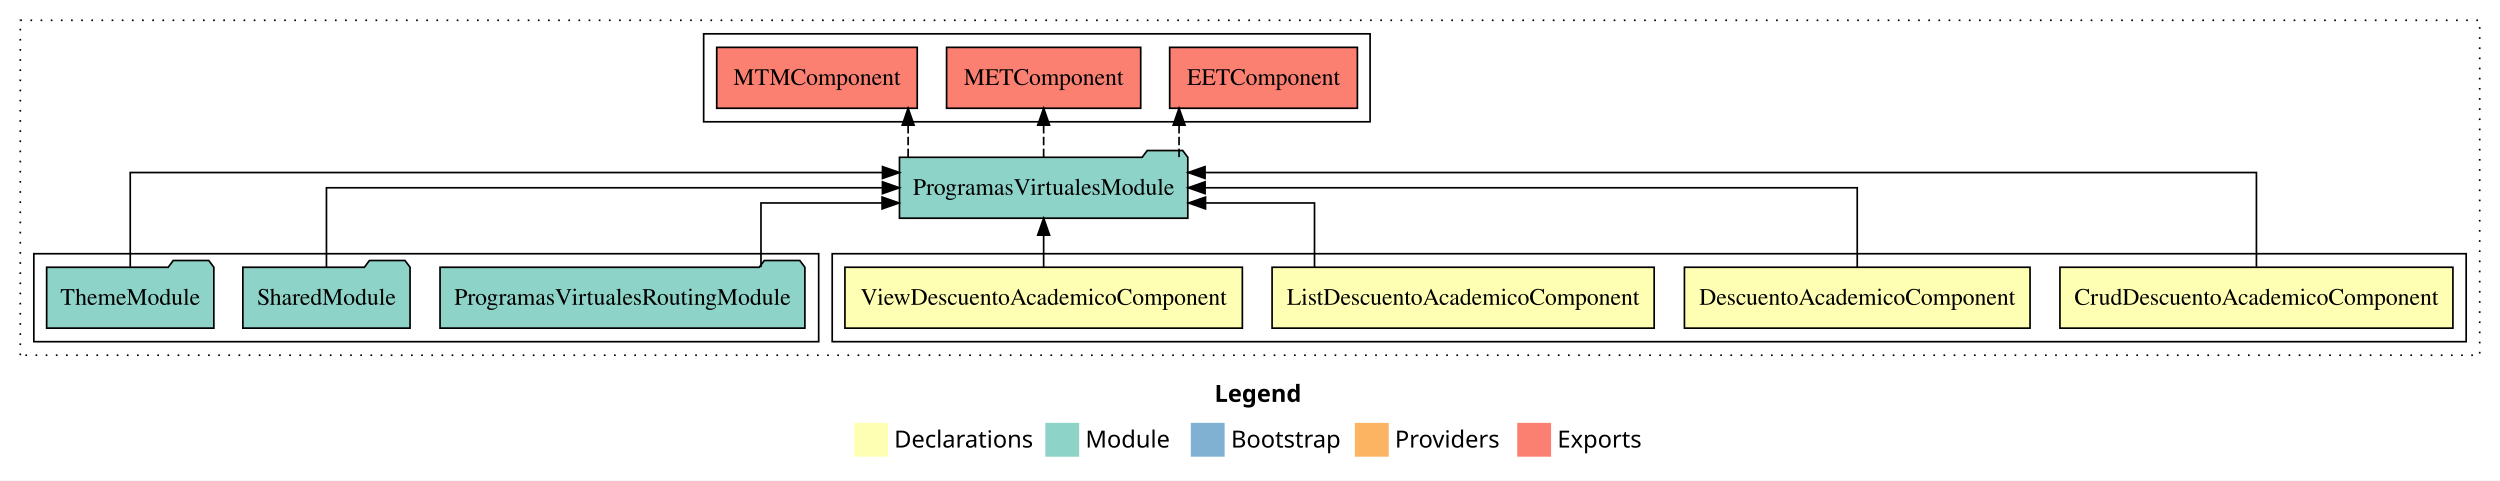
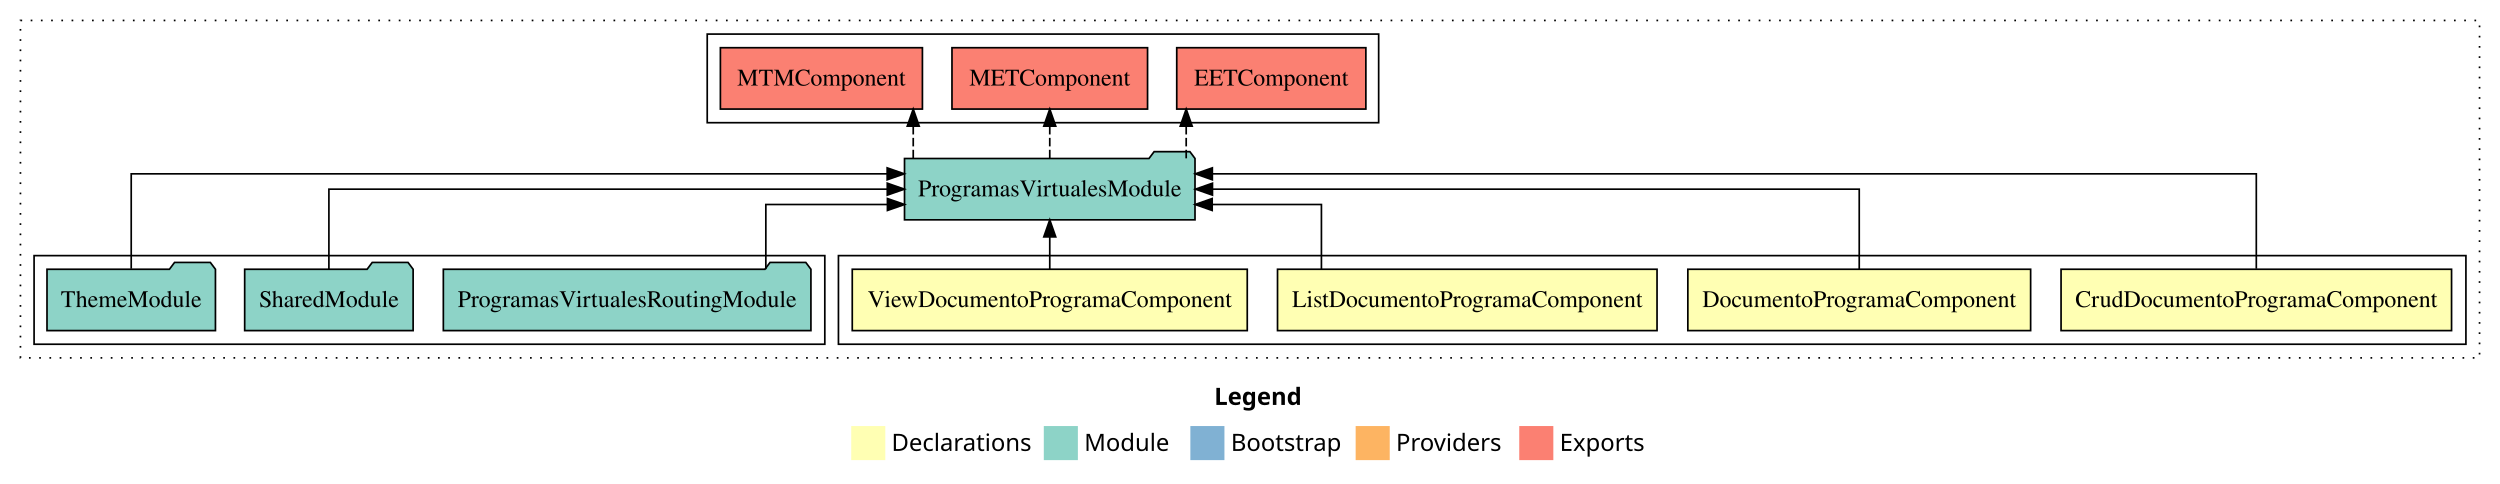
- <svg xmlns="http://www.w3.org/2000/svg" width="1478pt" height="284pt" viewBox="0.00 0.00 1478.00 284.00">
+ <svg xmlns="http://www.w3.org/2000/svg" width="1467pt" height="284pt" viewBox="0.00 0.00 1467.00 284.00">
  <g id="graph0" class="graph" transform="scale(1 1) rotate(0) translate(4 280)">
-     <polygon fill="#ffffff" stroke="transparent" points="-4,4 -4,-280 1474,-280 1474,4 -4,4" />
-     <text text-anchor="start" x="714.009" y="-42.4" font-family="sans-serif" font-weight="bold" font-size="14.00" fill="#000000">Legend</text>
-     <polygon fill="#ffffb3" stroke="transparent" points="501,-10 501,-30 521,-30 521,-10 501,-10" />
-     <text text-anchor="start" x="524.629" y="-15.4" font-family="sans-serif" font-size="14.00" fill="#000000">  Declarations</text>
-     <polygon fill="#8dd3c7" stroke="transparent" points="614,-10 614,-30 634,-30 634,-10 614,-10" />
-     <text text-anchor="start" x="637.725" y="-15.4" font-family="sans-serif" font-size="14.00" fill="#000000">  Module</text>
-     <polygon fill="#80b1d3" stroke="transparent" points="700,-10 700,-30 720,-30 720,-10 700,-10" />
-     <text text-anchor="start" x="723.781" y="-15.4" font-family="sans-serif" font-size="14.00" fill="#000000">  Bootstrap</text>
-     <polygon fill="#fdb462" stroke="transparent" points="797,-10 797,-30 817,-30 817,-10 797,-10" />
-     <text text-anchor="start" x="820.673" y="-15.4" font-family="sans-serif" font-size="14.00" fill="#000000">  Providers</text>
-     <polygon fill="#fb8072" stroke="transparent" points="893,-10 893,-30 913,-30 913,-10 893,-10" />
-     <text text-anchor="start" x="916.726" y="-15.4" font-family="sans-serif" font-size="14.00" fill="#000000">  Exports</text>
+     <polygon fill="#ffffff" stroke="transparent" points="-4,4 -4,-280 1463,-280 1463,4 -4,4" />
+     <text text-anchor="start" x="708.509" y="-42.4" font-family="sans-serif" font-weight="bold" font-size="14.00" fill="#000000">Legend</text>
+     <polygon fill="#ffffb3" stroke="transparent" points="495.5,-10 495.5,-30 515.5,-30 515.5,-10 495.5,-10" />
+     <text text-anchor="start" x="519.129" y="-15.4" font-family="sans-serif" font-size="14.00" fill="#000000">  Declarations</text>
+     <polygon fill="#8dd3c7" stroke="transparent" points="608.5,-10 608.5,-30 628.5,-30 628.5,-10 608.5,-10" />
+     <text text-anchor="start" x="632.225" y="-15.4" font-family="sans-serif" font-size="14.00" fill="#000000">  Module</text>
+     <polygon fill="#80b1d3" stroke="transparent" points="694.5,-10 694.5,-30 714.5,-30 714.5,-10 694.5,-10" />
+     <text text-anchor="start" x="718.281" y="-15.4" font-family="sans-serif" font-size="14.00" fill="#000000">  Bootstrap</text>
+     <polygon fill="#fdb462" stroke="transparent" points="791.5,-10 791.5,-30 811.5,-30 811.5,-10 791.5,-10" />
+     <text text-anchor="start" x="815.173" y="-15.4" font-family="sans-serif" font-size="14.00" fill="#000000">  Providers</text>
+     <polygon fill="#fb8072" stroke="transparent" points="887.5,-10 887.5,-30 907.5,-30 907.5,-10 887.5,-10" />
+     <text text-anchor="start" x="911.226" y="-15.4" font-family="sans-serif" font-size="14.00" fill="#000000">  Exports</text>
    <g id="clust1" class="cluster">
-       <polygon fill="none" stroke="#000000" stroke-dasharray="1,5" points="8,-70 8,-268 1462,-268 1462,-70 8,-70" />
+       <polygon fill="none" stroke="#000000" stroke-dasharray="1,5" points="8,-70 8,-268 1451,-268 1451,-70 8,-70" />
    </g>
    <g id="clust2" class="cluster">
-       <polygon fill="none" stroke="#000000" points="488,-78 488,-130 1454,-130 1454,-78 488,-78" />
+       <polygon fill="none" stroke="#000000" points="488,-78 488,-130 1443,-130 1443,-78 488,-78" />
    </g>
    <g id="clust7" class="cluster">
      <polygon fill="none" stroke="#000000" points="16,-78 16,-130 480,-130 480,-78 16,-78" />
    </g>
    <g id="clust8" class="cluster">
-       <polygon fill="none" stroke="#000000" points="412,-208 412,-260 806,-260 806,-208 412,-208" />
+       <polygon fill="none" stroke="#000000" points="411,-208 411,-260 805,-260 805,-208 411,-208" />
    </g>
    <g id="node1" class="node">
-       <polygon fill="#ffffb3" stroke="#000000" points="1446.161,-122 1213.839,-122 1213.839,-86 1446.161,-86 1446.161,-122" />
-       <text text-anchor="middle" x="1330" y="-99.8" font-family="Times,serif" font-size="14.00" fill="#000000">CrudDescuentoAcademicoComponent</text>
+       <polygon fill="#ffffb3" stroke="#000000" points="1434.57,-122 1205.43,-122 1205.43,-86 1434.57,-86 1434.57,-122" />
+       <text text-anchor="middle" x="1320" y="-99.8" font-family="Times,serif" font-size="14.00" fill="#000000">CrudDocumentoProgramaComponent</text>
    </g>
    <g id="node5" class="node">
-       <polygon fill="#8dd3c7" stroke="#000000" points="698.231,-187 695.231,-191 674.231,-191 671.231,-187 527.769,-187 527.769,-151 698.231,-151 698.231,-187" />
-       <text text-anchor="middle" x="613" y="-164.8" font-family="Times,serif" font-size="14.00" fill="#000000">ProgramasVirtualesModule</text>
+       <polygon fill="#8dd3c7" stroke="#000000" points="697.231,-187 694.231,-191 673.231,-191 670.231,-187 526.769,-187 526.769,-151 697.231,-151 697.231,-187" />
+       <text text-anchor="middle" x="612" y="-164.8" font-family="Times,serif" font-size="14.00" fill="#000000">ProgramasVirtualesModule</text>
    </g>
    <g id="edge1" class="edge">
-       <path fill="none" stroke="#000000" d="M1330,-122.292C1330,-144.206 1330,-178 1330,-178 1330,-178 708.42,-178 708.42,-178" />
-       <polygon fill="#000000" stroke="#000000" points="708.42,-174.5 698.42,-178 708.419,-181.5 708.42,-174.5" />
+       <path fill="none" stroke="#000000" d="M1320,-122.292C1320,-144.206 1320,-178 1320,-178 1320,-178 707.401,-178 707.401,-178" />
+       <polygon fill="#000000" stroke="#000000" points="707.401,-174.5 697.401,-178 707.401,-181.5 707.401,-174.5" />
    </g>
    <g id="node2" class="node">
-       <polygon fill="#ffffb3" stroke="#000000" points="1196.164,-122 991.836,-122 991.836,-86 1196.164,-86 1196.164,-122" />
-       <text text-anchor="middle" x="1094" y="-99.8" font-family="Times,serif" font-size="14.00" fill="#000000">DescuentoAcademicoComponent</text>
+       <polygon fill="#ffffb3" stroke="#000000" points="1187.573,-122 986.427,-122 986.427,-86 1187.573,-86 1187.573,-122" />
+       <text text-anchor="middle" x="1087" y="-99.8" font-family="Times,serif" font-size="14.00" fill="#000000">DocumentoProgramaComponent</text>
    </g>
    <g id="edge2" class="edge">
-       <path fill="none" stroke="#000000" d="M1094,-122.106C1094,-141.339 1094,-169 1094,-169 1094,-169 708.439,-169 708.439,-169" />
-       <polygon fill="#000000" stroke="#000000" points="708.439,-165.5 698.439,-169 708.439,-172.5 708.439,-165.5" />
+       <path fill="none" stroke="#000000" d="M1087,-122.106C1087,-141.339 1087,-169 1087,-169 1087,-169 707.469,-169 707.469,-169" />
+       <polygon fill="#000000" stroke="#000000" points="707.469,-165.5 697.469,-169 707.469,-172.5 707.469,-165.5" />
    </g>
    <g id="node3" class="node">
-       <polygon fill="#ffffb3" stroke="#000000" points="973.943,-122 748.057,-122 748.057,-86 973.943,-86 973.943,-122" />
-       <text text-anchor="middle" x="861" y="-99.8" font-family="Times,serif" font-size="14.00" fill="#000000">ListDescuentoAcademicoComponent</text>
+       <polygon fill="#ffffb3" stroke="#000000" points="968.351,-122 745.649,-122 745.649,-86 968.351,-86 968.351,-122" />
+       <text text-anchor="middle" x="857" y="-99.8" font-family="Times,serif" font-size="14.00" fill="#000000">ListDocumentoProgramaComponent</text>
    </g>
    <g id="edge3" class="edge">
-       <path fill="none" stroke="#000000" d="M773.137,-122.027C773.137,-138.398 773.137,-160 773.137,-160 773.137,-160 708.694,-160 708.694,-160" />
-       <polygon fill="#000000" stroke="#000000" points="708.694,-156.5 698.694,-160 708.694,-163.5 708.694,-156.5" />
+       <path fill="none" stroke="#000000" d="M771.41,-122.027C771.41,-138.398 771.41,-160 771.41,-160 771.41,-160 707.305,-160 707.305,-160" />
+       <polygon fill="#000000" stroke="#000000" points="707.305,-156.5 697.305,-160 707.305,-163.5 707.305,-156.5" />
    </g>
    <g id="node4" class="node">
-       <polygon fill="#ffffb3" stroke="#000000" points="730.483,-122 495.517,-122 495.517,-86 730.483,-86 730.483,-122" />
-       <text text-anchor="middle" x="613" y="-99.8" font-family="Times,serif" font-size="14.00" fill="#000000">ViewDescuentoAcademicoComponent</text>
+       <polygon fill="#ffffb3" stroke="#000000" points="727.892,-122 496.108,-122 496.108,-86 727.892,-86 727.892,-122" />
+       <text text-anchor="middle" x="612" y="-99.8" font-family="Times,serif" font-size="14.00" fill="#000000">ViewDocumentoProgramaComponent</text>
    </g>
    <g id="edge4" class="edge">
-       <path fill="none" stroke="#000000" d="M613,-122.106C613,-122.106 613,-140.991 613,-140.991" />
-       <polygon fill="#000000" stroke="#000000" points="609.5,-140.991 613,-150.991 616.5,-140.991 609.5,-140.991" />
+       <path fill="none" stroke="#000000" d="M612,-122.106C612,-122.106 612,-140.991 612,-140.991" />
+       <polygon fill="#000000" stroke="#000000" points="608.5,-140.991 612,-150.991 615.5,-140.991 608.5,-140.991" />
    </g>
    <g id="node9" class="node">
-       <polygon fill="#fb8072" stroke="#000000" points="798.491,-252 687.509,-252 687.509,-216 798.491,-216 798.491,-252" />
-       <text text-anchor="middle" x="743" y="-229.8" font-family="Times,serif" font-size="14.00" fill="#000000">EETComponent </text>
+       <polygon fill="#fb8072" stroke="#000000" points="797.491,-252 686.509,-252 686.509,-216 797.491,-216 797.491,-252" />
+       <text text-anchor="middle" x="742" y="-229.8" font-family="Times,serif" font-size="14.00" fill="#000000">EETComponent </text>
    </g>
    <g id="edge8" class="edge">
-       <path fill="none" stroke="#000000" stroke-dasharray="5,2" d="M693.06,-187.106C693.06,-187.106 693.06,-205.991 693.06,-205.991" />
-       <polygon fill="#000000" stroke="#000000" points="689.56,-205.991 693.06,-215.991 696.56,-205.991 689.56,-205.991" />
+       <path fill="none" stroke="#000000" stroke-dasharray="5,2" d="M692.06,-187.106C692.06,-187.106 692.06,-205.991 692.06,-205.991" />
+       <polygon fill="#000000" stroke="#000000" points="688.56,-205.991 692.06,-215.991 695.56,-205.991 688.56,-205.991" />
    </g>
    <g id="node10" class="node">
-       <polygon fill="#fb8072" stroke="#000000" points="670.383,-252 555.617,-252 555.617,-216 670.383,-216 670.383,-252" />
-       <text text-anchor="middle" x="613" y="-229.8" font-family="Times,serif" font-size="14.00" fill="#000000">METComponent </text>
+       <polygon fill="#fb8072" stroke="#000000" points="669.383,-252 554.617,-252 554.617,-216 669.383,-216 669.383,-252" />
+       <text text-anchor="middle" x="612" y="-229.8" font-family="Times,serif" font-size="14.00" fill="#000000">METComponent </text>
    </g>
    <g id="edge9" class="edge">
-       <path fill="none" stroke="#000000" stroke-dasharray="5,2" d="M613,-187.106C613,-187.106 613,-205.991 613,-205.991" />
-       <polygon fill="#000000" stroke="#000000" points="609.5,-205.991 613,-215.991 616.5,-205.991 609.5,-205.991" />
+       <path fill="none" stroke="#000000" stroke-dasharray="5,2" d="M612,-187.106C612,-187.106 612,-205.991 612,-205.991" />
+       <polygon fill="#000000" stroke="#000000" points="608.5,-205.991 612,-215.991 615.5,-205.991 608.5,-205.991" />
    </g>
    <g id="node11" class="node">
-       <polygon fill="#fb8072" stroke="#000000" points="538.274,-252 419.726,-252 419.726,-216 538.274,-216 538.274,-252" />
-       <text text-anchor="middle" x="479" y="-229.8" font-family="Times,serif" font-size="14.00" fill="#000000">MTMComponent </text>
+       <polygon fill="#fb8072" stroke="#000000" points="537.274,-252 418.726,-252 418.726,-216 537.274,-216 537.274,-252" />
+       <text text-anchor="middle" x="478" y="-229.8" font-family="Times,serif" font-size="14.00" fill="#000000">MTMComponent </text>
    </g>
    <g id="edge10" class="edge">
-       <path fill="none" stroke="#000000" stroke-dasharray="5,2" d="M532.886,-187.106C532.886,-187.106 532.886,-205.991 532.886,-205.991" />
-       <polygon fill="#000000" stroke="#000000" points="529.386,-205.991 532.886,-215.991 536.386,-205.991 529.386,-205.991" />
+       <path fill="none" stroke="#000000" stroke-dasharray="5,2" d="M531.886,-187.106C531.886,-187.106 531.886,-205.991 531.886,-205.991" />
+       <polygon fill="#000000" stroke="#000000" points="528.386,-205.991 531.886,-215.991 535.386,-205.991 528.386,-205.991" />
    </g>
    <g id="node6" class="node">
      <polygon fill="#8dd3c7" stroke="#000000" points="471.849,-122 468.849,-126 447.849,-126 444.849,-122 256.151,-122 256.151,-86 471.849,-86 471.849,-122" />
      <text text-anchor="middle" x="364" y="-99.8" font-family="Times,serif" font-size="14.00" fill="#000000">ProgramasVirtualesRoutingModule</text>
    </g>
    <g id="edge5" class="edge">
-       <path fill="none" stroke="#000000" d="M445.894,-122.027C445.894,-138.398 445.894,-160 445.894,-160 445.894,-160 517.489,-160 517.489,-160" />
-       <polygon fill="#000000" stroke="#000000" points="517.489,-163.5 527.489,-160 517.489,-156.5 517.489,-163.5" />
+       <path fill="none" stroke="#000000" d="M445.394,-122.027C445.394,-138.398 445.394,-160 445.394,-160 445.394,-160 516.745,-160 516.745,-160" />
+       <polygon fill="#000000" stroke="#000000" points="516.745,-163.5 526.745,-160 516.745,-156.5 516.745,-163.5" />
    </g>
    <g id="node7" class="node">
      <polygon fill="#8dd3c7" stroke="#000000" points="238.423,-122 235.423,-126 214.423,-126 211.423,-122 139.577,-122 139.577,-86 238.423,-86 238.423,-122" />
      <text text-anchor="middle" x="189" y="-99.8" font-family="Times,serif" font-size="14.00" fill="#000000">SharedModule</text>
    </g>
    <g id="edge6" class="edge">
-       <path fill="none" stroke="#000000" d="M189,-122.106C189,-141.339 189,-169 189,-169 189,-169 517.707,-169 517.707,-169" />
-       <polygon fill="#000000" stroke="#000000" points="517.707,-172.5 527.707,-169 517.707,-165.5 517.707,-172.5" />
+       <path fill="none" stroke="#000000" d="M189,-122.106C189,-141.339 189,-169 189,-169 189,-169 516.654,-169 516.654,-169" />
+       <polygon fill="#000000" stroke="#000000" points="516.654,-172.5 526.654,-169 516.654,-165.5 516.654,-172.5" />
    </g>
    <g id="node8" class="node">
      <polygon fill="#8dd3c7" stroke="#000000" points="122.423,-122 119.423,-126 98.423,-126 95.423,-122 23.577,-122 23.577,-86 122.423,-86 122.423,-122" />
      <text text-anchor="middle" x="73" y="-99.8" font-family="Times,serif" font-size="14.00" fill="#000000">ThemeModule</text>
    </g>
    <g id="edge7" class="edge">
-       <path fill="none" stroke="#000000" d="M73,-122.292C73,-144.206 73,-178 73,-178 73,-178 517.733,-178 517.733,-178" />
-       <polygon fill="#000000" stroke="#000000" points="517.733,-181.5 527.733,-178 517.733,-174.5 517.733,-181.5" />
+       <path fill="none" stroke="#000000" d="M73,-122.292C73,-144.206 73,-178 73,-178 73,-178 516.594,-178 516.594,-178" />
+       <polygon fill="#000000" stroke="#000000" points="516.594,-181.5 526.594,-178 516.594,-174.5 516.594,-181.5" />
    </g>
  </g>
</svg>
